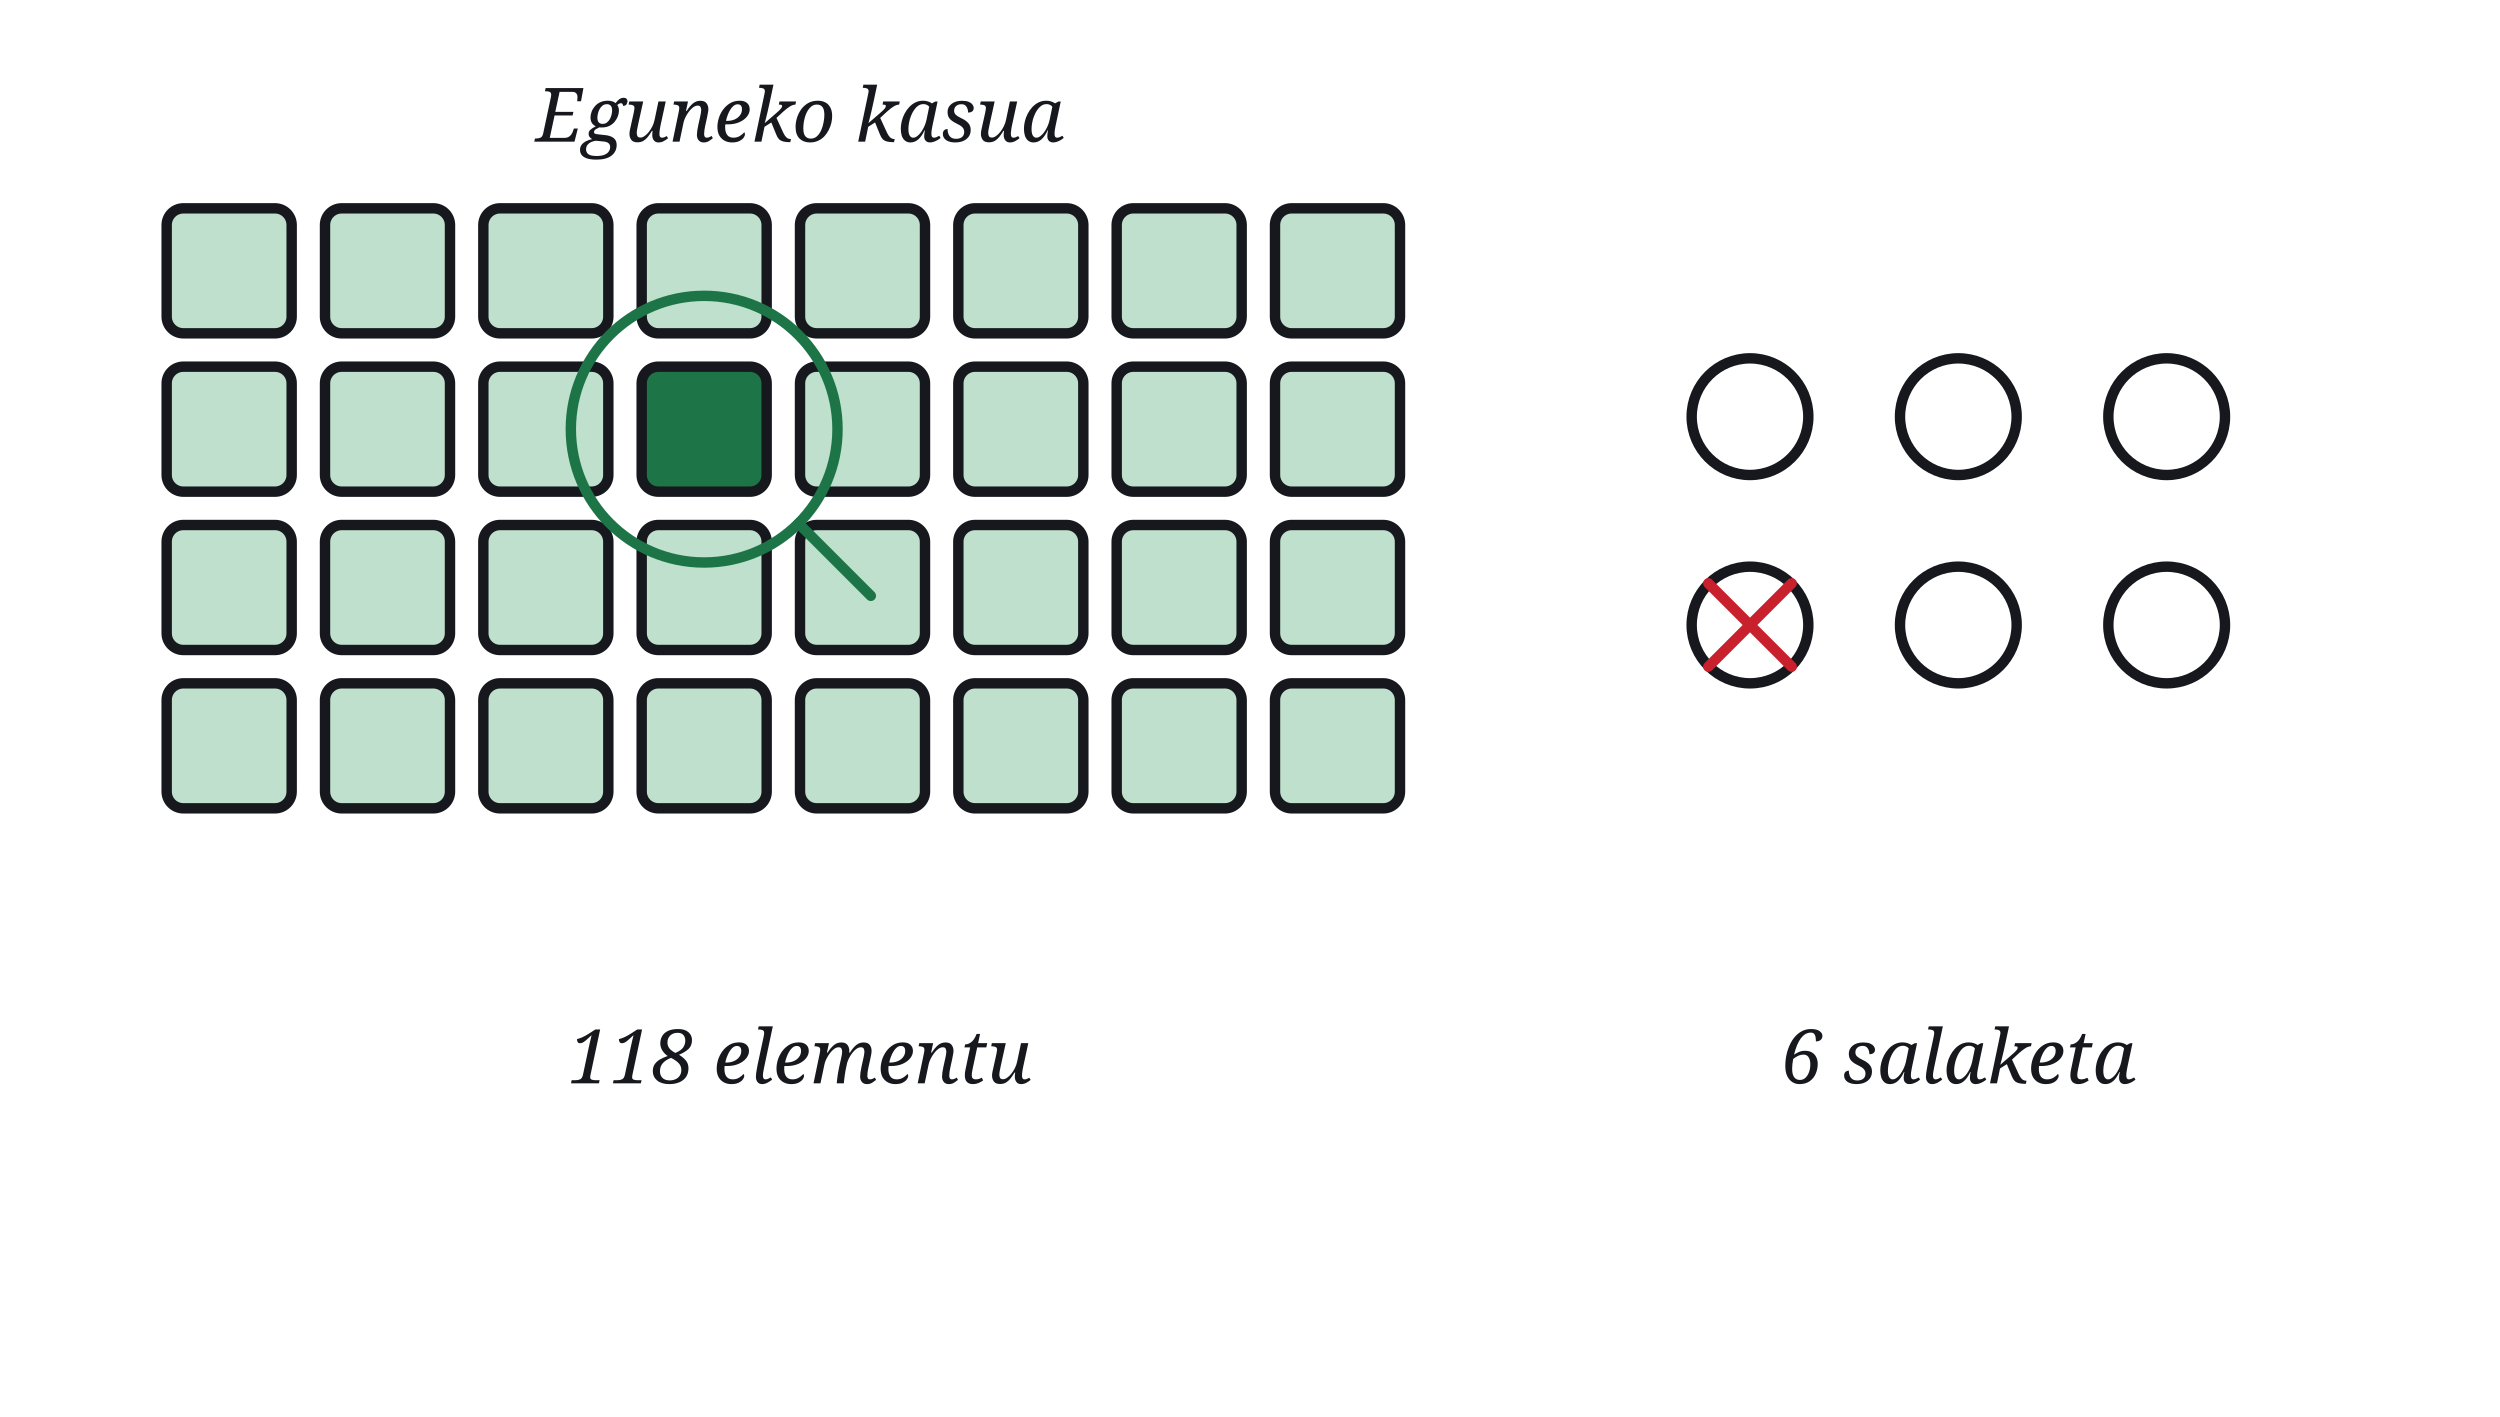
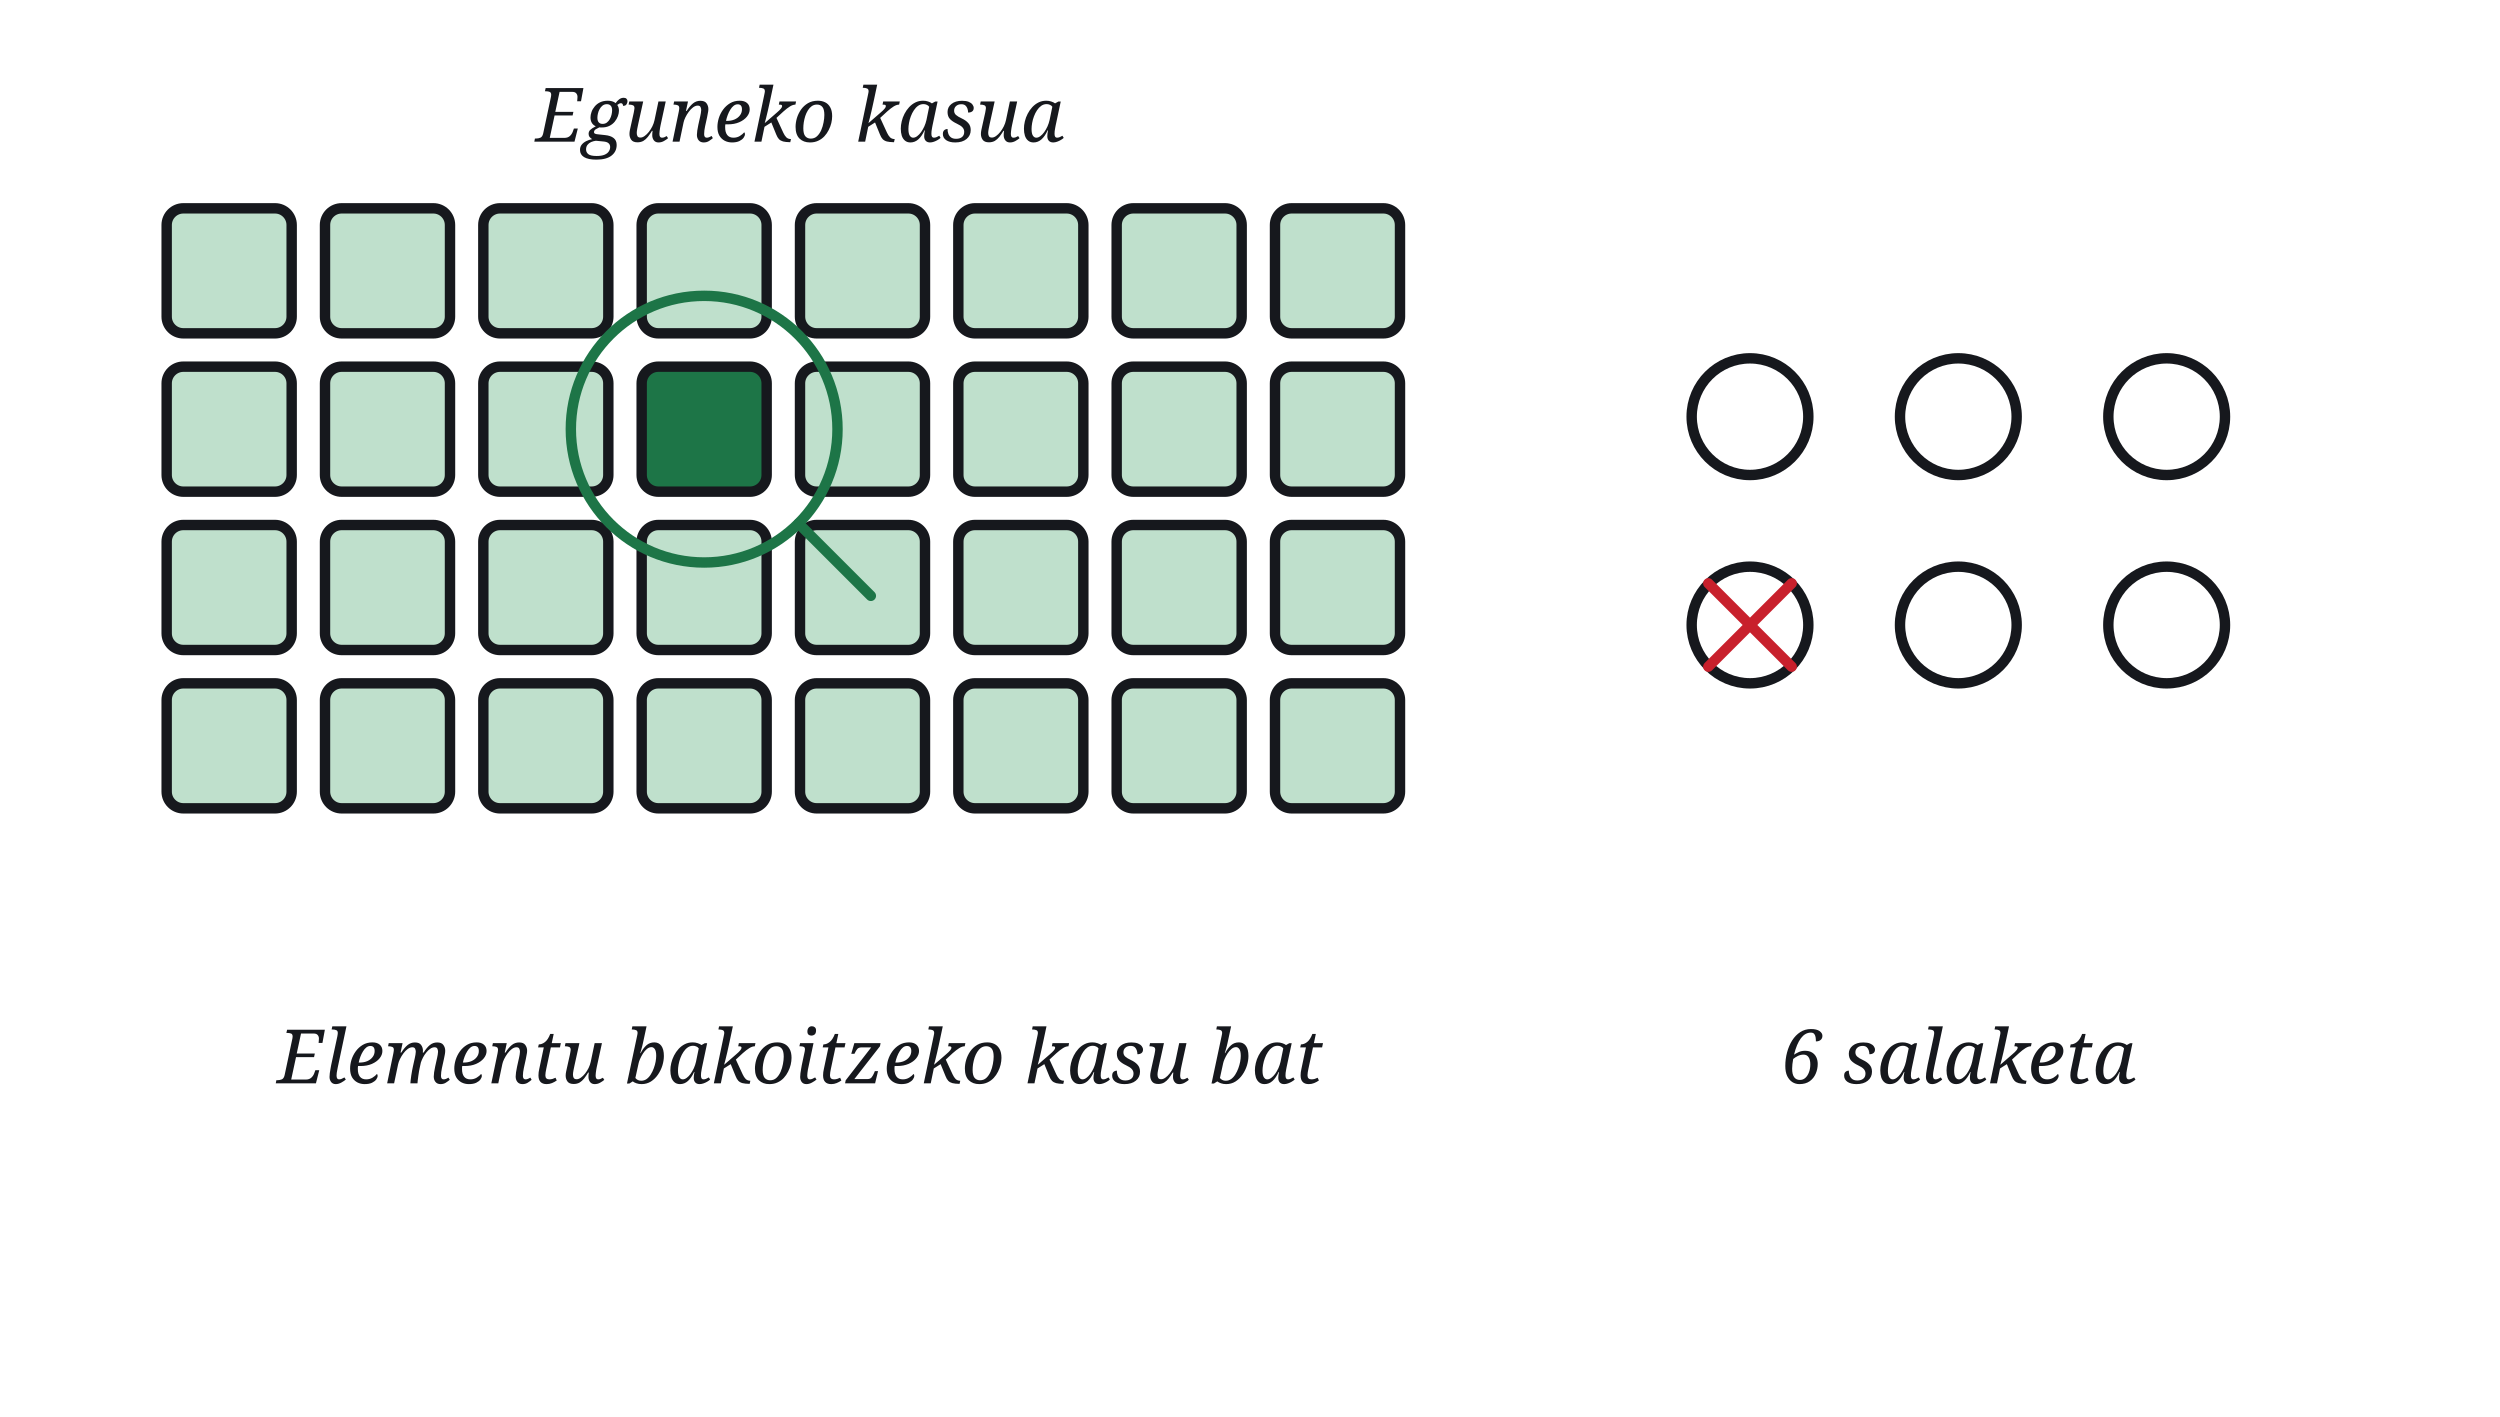
<svg xmlns="http://www.w3.org/2000/svg" class="ilu-d" viewBox="0 0 600 340">
  <style>svg.ilu-d{background:var(--sec-tinte,#e2f1e8)}.ilu-d .t{stroke: var(--ilu-tinta,#16181d); fill: none; stroke-width: 2.5; stroke-linecap: round; stroke-linejoin: round;}.ilu-d .a{stroke: var(--ilu-azul,#1d7547); fill: none; stroke-width: 2.5; stroke-linecap: round; stroke-linejoin: round;}.ilu-d .r{stroke: var(--ilu-rojo,#c8202c); fill: none; stroke-width: 2.5; stroke-linecap: round; stroke-linejoin: round;}.ilu-d .fa{fill: var(--ilu-relleno,#bfe0cc); stroke: none;}.ilu-d .ft{fill: var(--ilu-tinta,#16181d); stroke: none;}.ilu-d .fz{fill: var(--ilu-azul,#1d7547); stroke: none;}.ilu-d .lbl{fill: var(--ilu-tinta,#16181d); font-family: 'Newsreader', Georgia, serif; font-style: italic; font-size: 18px;}.ilu-d .num{fill: var(--ilu-tinta,#16181d); font-family: 'Newsreader', Georgia, serif; font-size: 34px; font-weight: 600;}.ilu-d .num-tres{font-size: 38px; font-weight: 700;}.ilu-d .nom-chatgpt{fill: var(--c-herramientas,#1c3faa);}.ilu-d .nom-vce{fill: var(--c-comunidad,#1d7547);}.ilu-d .nom-edumedia{fill: var(--c-multimedia,#a8206f);}.ilu-d .total{fill: var(--ilu-tinta,#16181d); font-family: 'Newsreader', Georgia, serif; font-size: 60px; font-weight: 700;}.ilu-d g.li2{stroke-width: 1.25;}.ilu-d g.li3{stroke-width: 0.833;}.ilu-d g.li4{stroke-width: 0.625;}</style>
  <text class="lbl" x="192" y="34" text-anchor="middle">Eguneko kasua</text>
  <rect class="fa" x="40" y="50" width="30" height="30" rx="4" />
  <rect class="t" x="40" y="50" width="30" height="30" rx="4" />
  <rect class="fa" x="78" y="50" width="30" height="30" rx="4" />
  <rect class="t" x="78" y="50" width="30" height="30" rx="4" />
  <rect class="fa" x="116" y="50" width="30" height="30" rx="4" />
  <rect class="t" x="116" y="50" width="30" height="30" rx="4" />
  <rect class="fa" x="154" y="50" width="30" height="30" rx="4" />
  <rect class="t" x="154" y="50" width="30" height="30" rx="4" />
  <rect class="fa" x="192" y="50" width="30" height="30" rx="4" />
  <rect class="t" x="192" y="50" width="30" height="30" rx="4" />
  <rect class="fa" x="230" y="50" width="30" height="30" rx="4" />
  <rect class="t" x="230" y="50" width="30" height="30" rx="4" />
  <rect class="fa" x="268" y="50" width="30" height="30" rx="4" />
  <rect class="t" x="268" y="50" width="30" height="30" rx="4" />
  <rect class="fa" x="306" y="50" width="30" height="30" rx="4" />
  <rect class="t" x="306" y="50" width="30" height="30" rx="4" />
  <rect class="fa" x="40" y="88" width="30" height="30" rx="4" />
  <rect class="t" x="40" y="88" width="30" height="30" rx="4" />
  <rect class="fa" x="78" y="88" width="30" height="30" rx="4" />
  <rect class="t" x="78" y="88" width="30" height="30" rx="4" />
  <rect class="fa" x="116" y="88" width="30" height="30" rx="4" />
  <rect class="t" x="116" y="88" width="30" height="30" rx="4" />
  <rect class="fz" x="154" y="88" width="30" height="30" rx="4" />
  <rect class="t" x="154" y="88" width="30" height="30" rx="4" />
  <rect class="fa" x="192" y="88" width="30" height="30" rx="4" />
  <rect class="t" x="192" y="88" width="30" height="30" rx="4" />
  <rect class="fa" x="230" y="88" width="30" height="30" rx="4" />
  <rect class="t" x="230" y="88" width="30" height="30" rx="4" />
  <rect class="fa" x="268" y="88" width="30" height="30" rx="4" />
  <rect class="t" x="268" y="88" width="30" height="30" rx="4" />
  <rect class="fa" x="306" y="88" width="30" height="30" rx="4" />
  <rect class="t" x="306" y="88" width="30" height="30" rx="4" />
  <rect class="fa" x="40" y="126" width="30" height="30" rx="4" />
  <rect class="t" x="40" y="126" width="30" height="30" rx="4" />
  <rect class="fa" x="78" y="126" width="30" height="30" rx="4" />
  <rect class="t" x="78" y="126" width="30" height="30" rx="4" />
  <rect class="fa" x="116" y="126" width="30" height="30" rx="4" />
  <rect class="t" x="116" y="126" width="30" height="30" rx="4" />
  <rect class="fa" x="154" y="126" width="30" height="30" rx="4" />
  <rect class="t" x="154" y="126" width="30" height="30" rx="4" />
  <rect class="fa" x="192" y="126" width="30" height="30" rx="4" />
  <rect class="t" x="192" y="126" width="30" height="30" rx="4" />
  <rect class="fa" x="230" y="126" width="30" height="30" rx="4" />
  <rect class="t" x="230" y="126" width="30" height="30" rx="4" />
  <rect class="fa" x="268" y="126" width="30" height="30" rx="4" />
  <rect class="t" x="268" y="126" width="30" height="30" rx="4" />
  <rect class="fa" x="306" y="126" width="30" height="30" rx="4" />
  <rect class="t" x="306" y="126" width="30" height="30" rx="4" />
  <rect class="fa" x="40" y="164" width="30" height="30" rx="4" />
  <rect class="t" x="40" y="164" width="30" height="30" rx="4" />
  <rect class="fa" x="78" y="164" width="30" height="30" rx="4" />
  <rect class="t" x="78" y="164" width="30" height="30" rx="4" />
  <rect class="fa" x="116" y="164" width="30" height="30" rx="4" />
  <rect class="t" x="116" y="164" width="30" height="30" rx="4" />
  <rect class="fa" x="154" y="164" width="30" height="30" rx="4" />
  <rect class="t" x="154" y="164" width="30" height="30" rx="4" />
  <rect class="fa" x="192" y="164" width="30" height="30" rx="4" />
  <rect class="t" x="192" y="164" width="30" height="30" rx="4" />
  <rect class="fa" x="230" y="164" width="30" height="30" rx="4" />
  <rect class="t" x="230" y="164" width="30" height="30" rx="4" />
  <rect class="fa" x="268" y="164" width="30" height="30" rx="4" />
  <rect class="t" x="268" y="164" width="30" height="30" rx="4" />
  <rect class="fa" x="306" y="164" width="30" height="30" rx="4" />
  <rect class="t" x="306" y="164" width="30" height="30" rx="4" />
  <g class="a li4" transform="translate(125 59) scale(4)">
    <path d="m21 21-4.34-4.34" />
    <circle cx="11" cy="11" r="8" />
  </g>
-   <text class="lbl" x="192" y="260" text-anchor="middle">118 elementu</text>
+   <text class="lbl" x="192" y="260" text-anchor="middle">Elementu bakoitzeko kasu bat</text>
  <circle class="t" cx="420" cy="100" r="14" />
  <circle class="t" cx="470" cy="100" r="14" />
  <circle class="t" cx="520" cy="100" r="14" />
  <circle class="t" cx="420" cy="150" r="14" />
  <circle class="t" cx="470" cy="150" r="14" />
  <circle class="t" cx="520" cy="150" r="14" />
  <path class="r" d="M410 140 L430 160 M430 140 L410 160" />
  <text class="lbl" x="470" y="260" text-anchor="middle">6 salaketa</text>
</svg>
